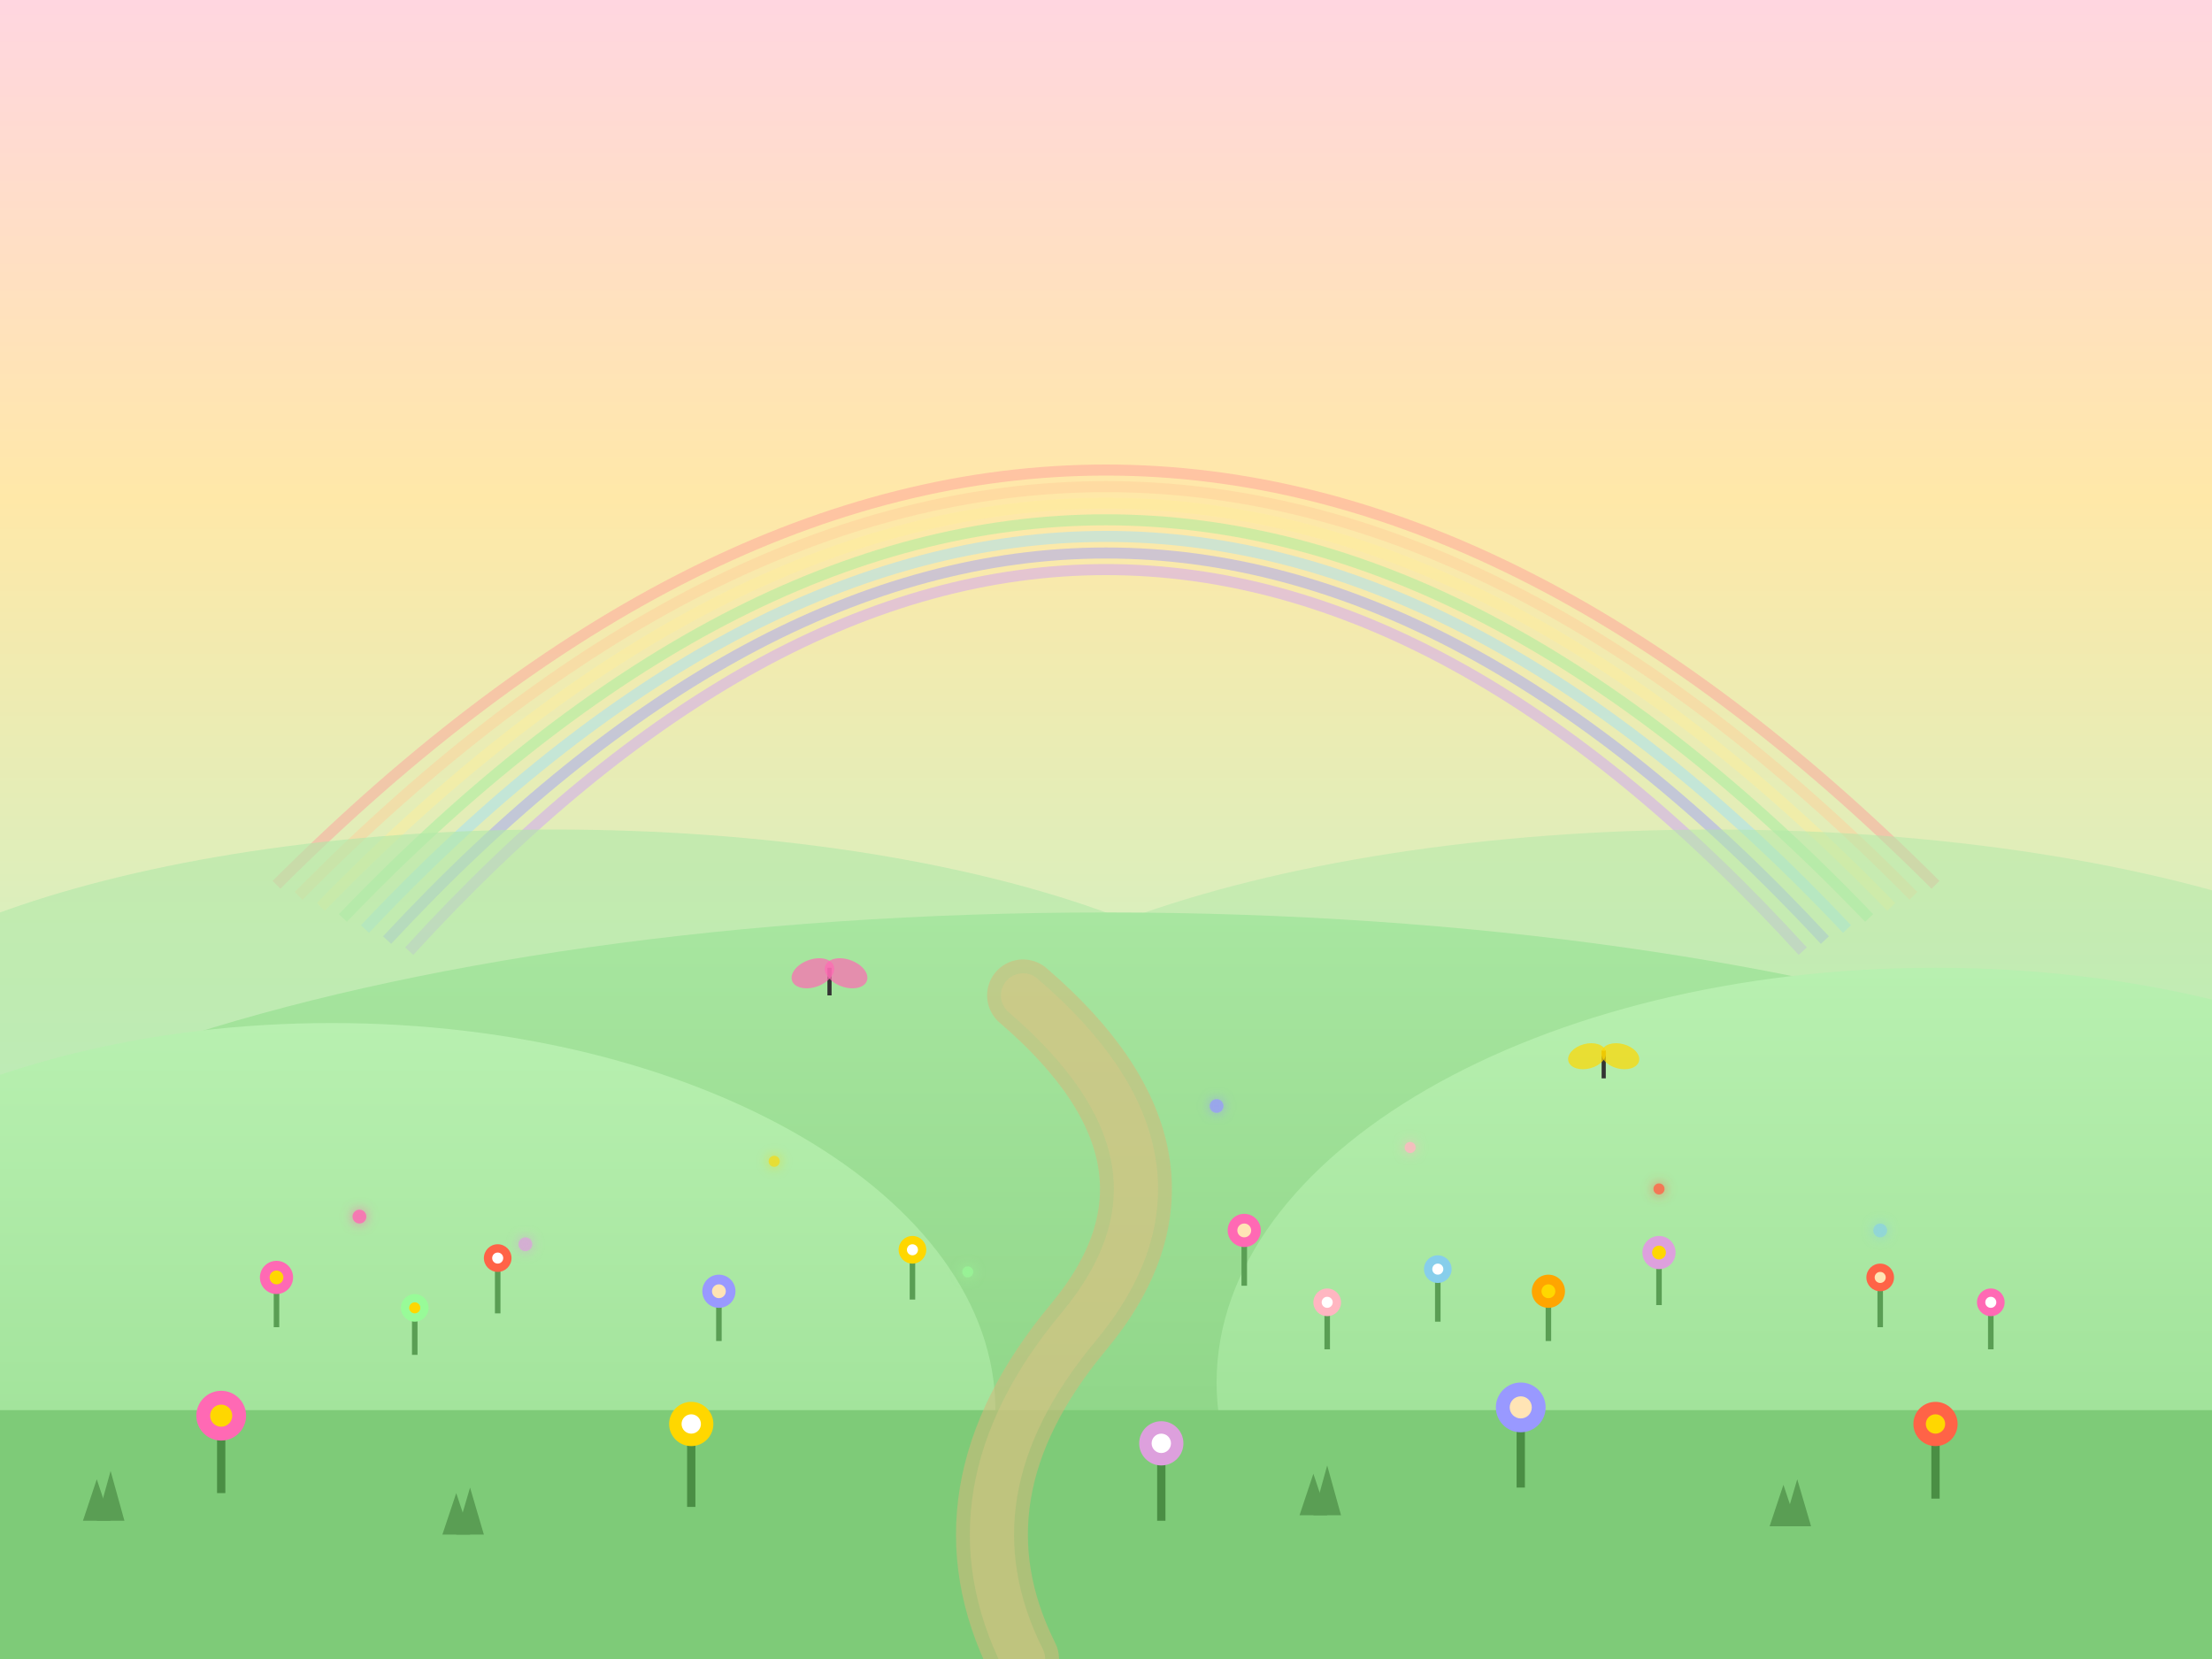
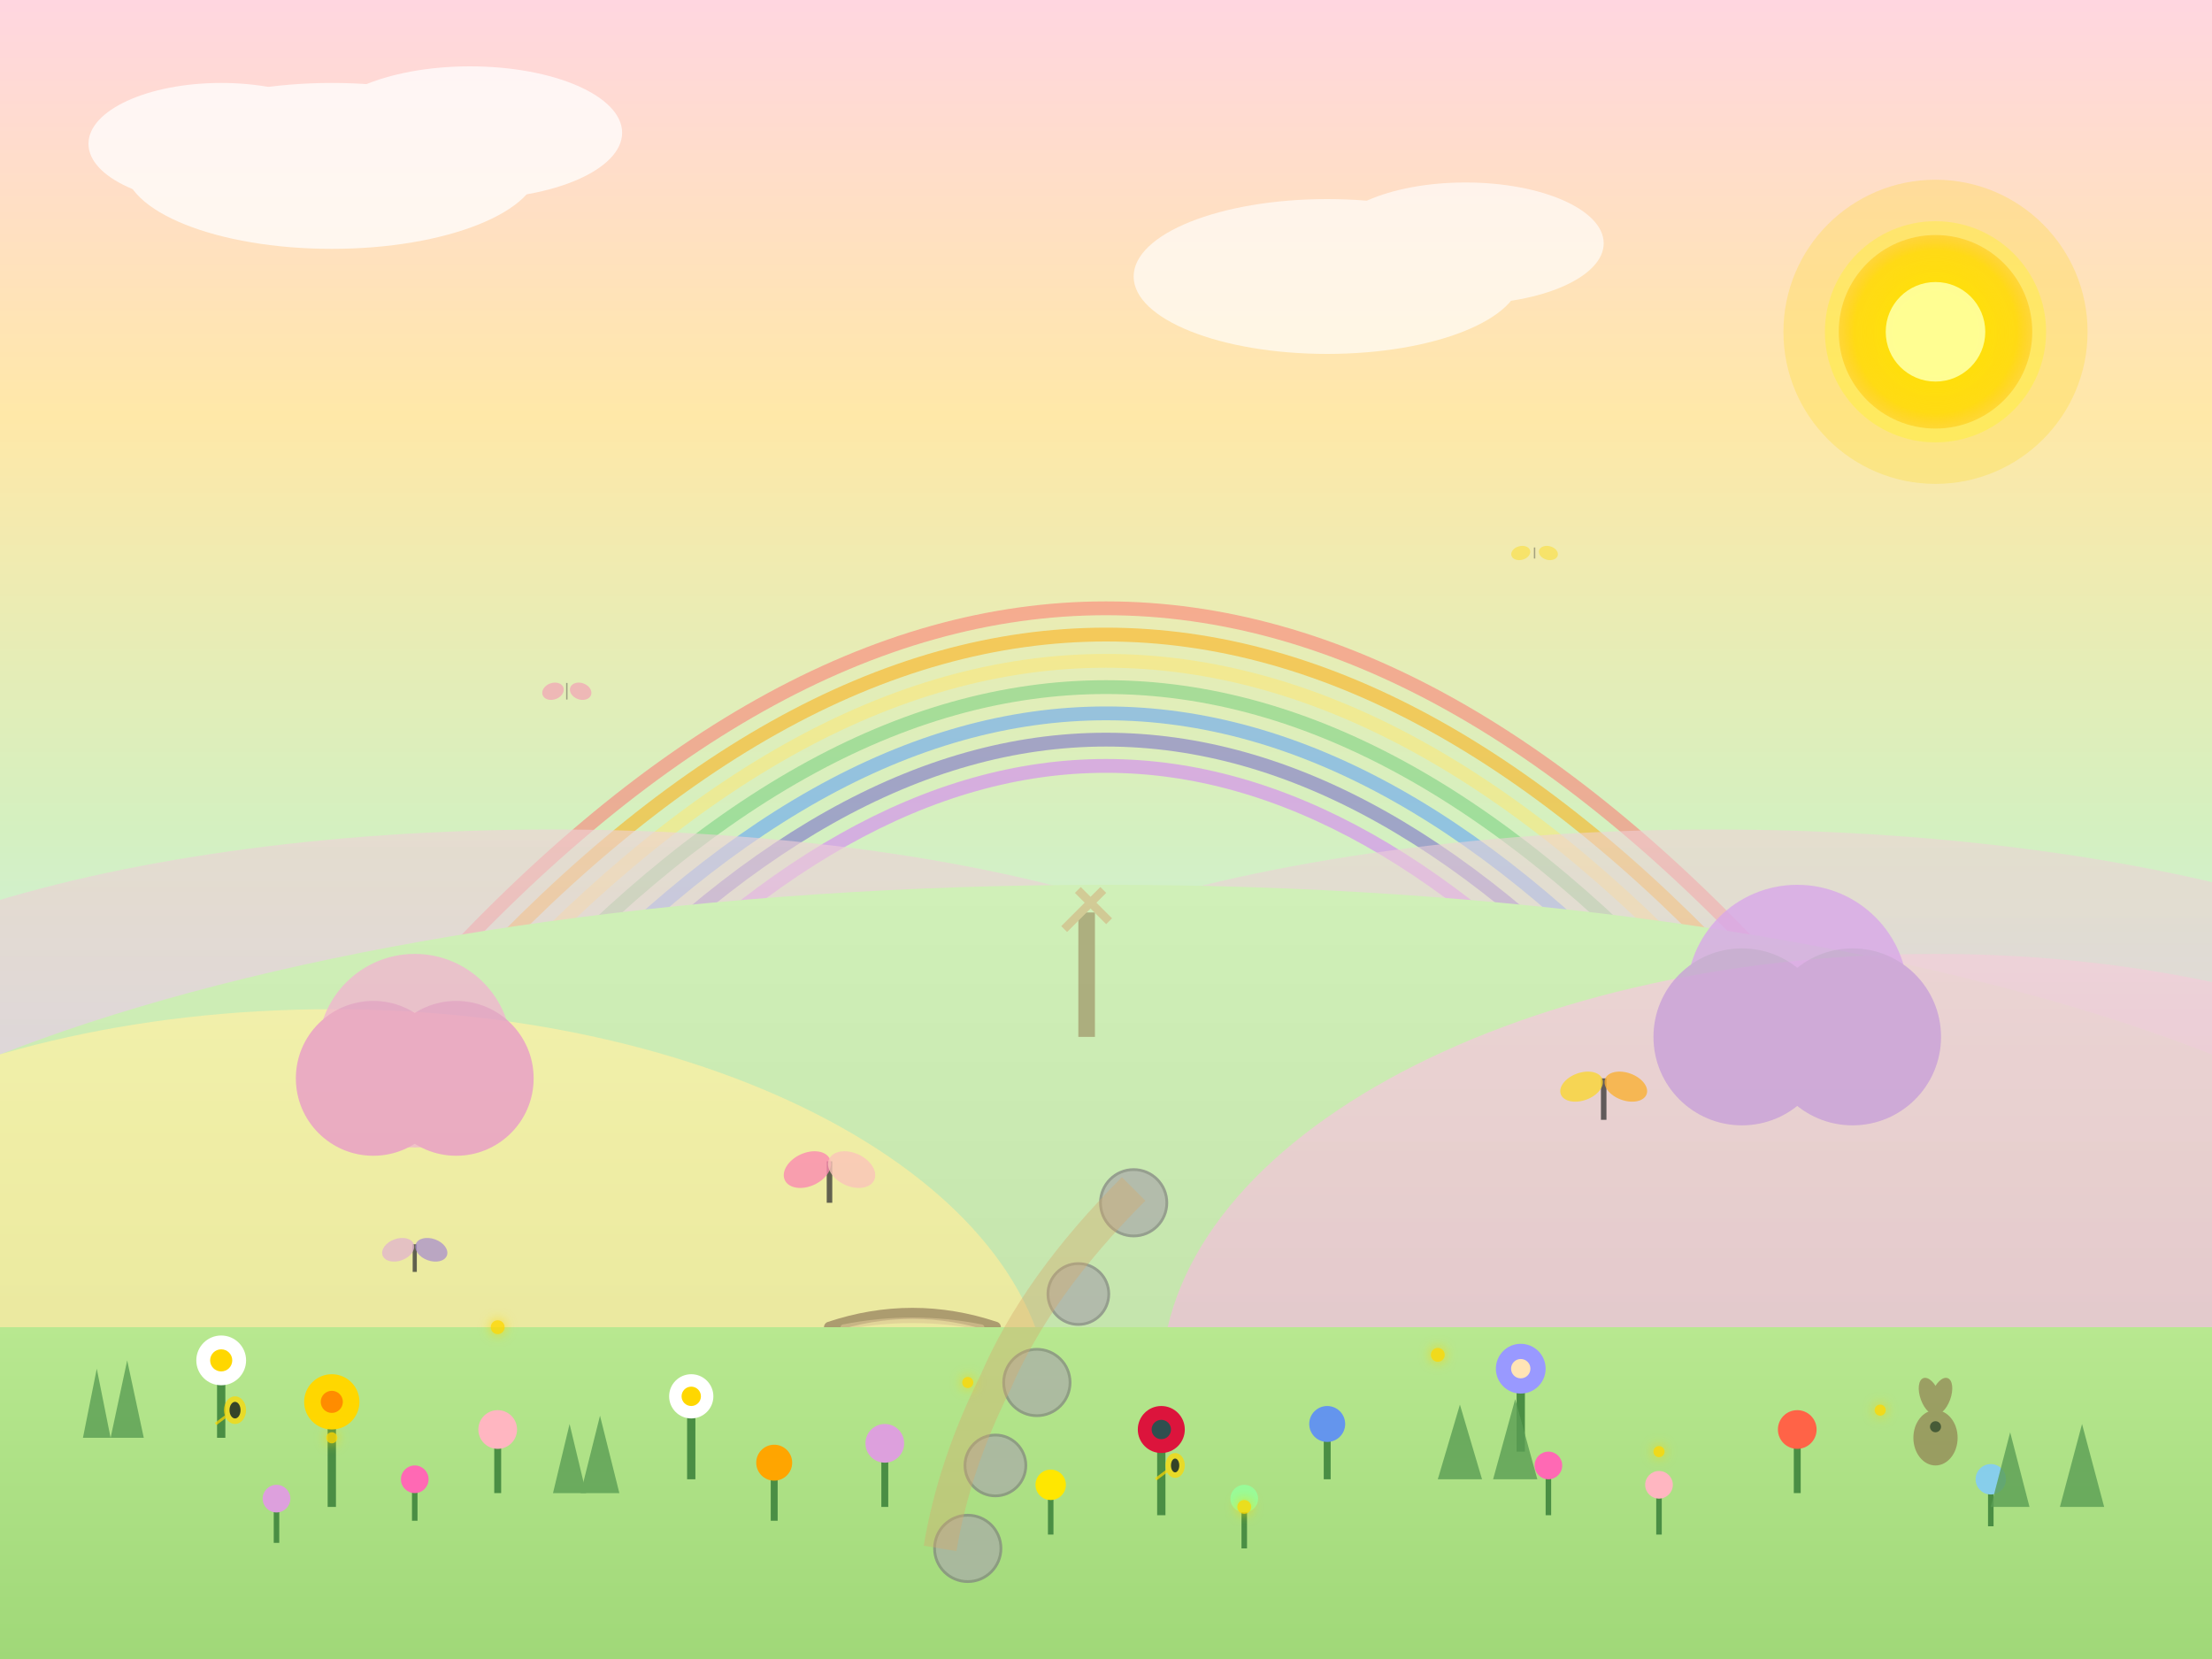
<svg xmlns="http://www.w3.org/2000/svg" viewBox="0 0 800 600">
  <defs>
    <linearGradient id="rm-sky" x1="0" y1="0" x2="0" y2="1">
      <stop offset="0%" stop-color="#ffd6e0" />
-       <stop offset="30%" stop-color="#ffe8a8" />
-       <stop offset="60%" stop-color="#d4f0c0" />
-       <stop offset="100%" stop-color="#c8e8ff" />
-     </linearGradient>
-     <linearGradient id="rm-hill1" x1="0" y1="0" x2="0" y2="1">
-       <stop offset="0%" stop-color="#a8e6a0" />
-       <stop offset="100%" stop-color="#7ecb78" />
-     </linearGradient>
-     <linearGradient id="rm-hill2" x1="0" y1="0" x2="0" y2="1">
-       <stop offset="0%" stop-color="#b8f0b0" />
-       <stop offset="100%" stop-color="#8ed888" />
+       <stop offset="25%" stop-color="#ffe8a8" />
+       <stop offset="50%" stop-color="#d4f0c0" />
+       <stop offset="75%" stop-color="#c8f0ff" />
+       <stop offset="100%" stop-color="#d0e0ff" />
+     </linearGradient>
+     <radialGradient id="rm-sun" cx="0.5" cy="0.5" r="0.6">
+       <stop offset="0%" stop-color="#FFE700" />
+       <stop offset="70%" stop-color="#FFD700" stop-opacity="0.8" />
+       <stop offset="100%" stop-color="#FFA500" stop-opacity="0" />
+     </radialGradient>
+     <linearGradient id="rm-hill-pink" x1="0" y1="0" x2="0" y2="1">
+       <stop offset="0%" stop-color="#f0d0d8" />
+       <stop offset="100%" stop-color="#e0b8c8" />
+     </linearGradient>
+     <linearGradient id="rm-hill-yellow" x1="0" y1="0" x2="0" y2="1">
+       <stop offset="0%" stop-color="#f5f0a8" />
+       <stop offset="100%" stop-color="#e8e090" />
+     </linearGradient>
+     <linearGradient id="rm-hill-green" x1="0" y1="0" x2="0" y2="1">
+       <stop offset="0%" stop-color="#d0f0b8" />
+       <stop offset="100%" stop-color="#b8d8a0" />
+     </linearGradient>
+     <linearGradient id="rm-ground" x1="0" y1="0" x2="0" y2="1">
+       <stop offset="0%" stop-color="#b8e890" />
+       <stop offset="100%" stop-color="#a0d878" />
    </linearGradient>
    <filter id="rm-glow">
+       <feGaussianBlur stdDeviation="3" result="blur" />
+       <feMerge>
+         <feMergeNode in="blur" />
+         <feMergeNode in="SourceGraphic" />
+       </feMerge>
+     </filter>
+     <filter id="rm-soft-glow">
      <feGaussianBlur stdDeviation="2" result="blur" />
      <feMerge>
        <feMergeNode in="blur" />
        <feMergeNode in="SourceGraphic" />
      </feMerge>
    </filter>
  </defs>
-   <rect width="800" height="600" fill="url(#rm-sky)" />
-   <g opacity="0.45" fill="none" stroke-width="4">
-     <path d="M100 320 Q400 20 700 320" stroke="#FF9999" />
-     <path d="M108 324 Q400 28 692 324" stroke="#FFCC99" />
-     <path d="M116 328 Q400 36 684 328" stroke="#FFEE99" />
-     <path d="M124 332 Q400 44 676 332" stroke="#99EE99" />
-     <path d="M132 336 Q400 52 668 336" stroke="#99DDFF" />
-     <path d="M140 340 Q400 60 660 340" stroke="#9999FF" />
-     <path d="M148 344 Q400 68 652 344" stroke="#CC99FF" />
+   <g id="bg-layer">
+     <rect width="800" height="600" fill="url(#rm-sky)" />
+     <g opacity="0.75">
+       <circle cx="700" cy="120" r="55" fill="#FFD700" opacity="0.3" />
+       <circle cx="700" cy="120" r="40" fill="#FFF700" opacity="0.4" />
+     </g>
+     <circle cx="700" cy="120" r="35" fill="url(#rm-sun)" />
+     <circle cx="700" cy="120" r="18" fill="#FFFF99" opacity="0.95" />
+     <g opacity="0.75" fill="white">
+       <ellipse cx="120" cy="60" rx="75" ry="30" />
+       <ellipse cx="170" cy="48" rx="55" ry="24" />
+       <ellipse cx="80" cy="52" rx="48" ry="22" />
+     </g>
+     <g opacity="0.65" fill="white">
+       <ellipse cx="480" cy="100" rx="70" ry="28" />
+       <ellipse cx="530" cy="88" rx="50" ry="22" />
+     </g>
+     <g opacity="0.5" fill="none" stroke-width="5" stroke-linecap="round">
+       <path d="M150 360 Q400 80 650 360" stroke="#FF6B6B" />
+       <path d="M160 364 Q400 95 640 364" stroke="#FFA500" />
+       <path d="M170 368 Q400 110 630 368" stroke="#FFE66D" />
+       <path d="M180 372 Q400 125 620 372" stroke="#6BCB77" />
+       <path d="M190 376 Q400 140 610 376" stroke="#4D96FF" />
+       <path d="M200 380 Q400 155 600 380" stroke="#6A5ACD" />
+       <path d="M210 384 Q400 170 590 384" stroke="#D46EFF" />
+     </g>
+     <g opacity="0.4">
+       <g fill="#FF69B4">
+         <ellipse cx="200" cy="250" rx="4" ry="3" transform="rotate(-20 200 250)" />
+         <ellipse cx="210" cy="250" rx="4" ry="3" transform="rotate(20 210 250)" />
+         <line x1="205" y1="247" x2="205" y2="253" stroke="#333" stroke-width="0.5" />
+       </g>
+       <g fill="#FFD700">
+         <ellipse cx="550" cy="200" rx="3.5" ry="2.5" transform="rotate(-15 550 200)" />
+         <ellipse cx="560" cy="200" rx="3.5" ry="2.5" transform="rotate(15 560 200)" />
+         <line x1="555" y1="198" x2="555" y2="202" stroke="#333" stroke-width="0.5" />
+       </g>
+     </g>
  </g>
-   <ellipse cx="200" cy="400" rx="280" ry="100" fill="#b0e8a8" opacity="0.6" />
-   <ellipse cx="620" cy="410" rx="300" ry="110" fill="#b0e8a8" opacity="0.5" />
-   <g opacity="0.5">
-     <circle cx="120" cy="370" r="3" fill="#FF69B4" />
-     <circle cx="180" cy="365" r="2.5" fill="#FFD700" />
-     <circle cx="250" cy="375" r="3" fill="#9999FF" />
-     <circle cx="550" cy="378" r="2.5" fill="#FF6347" />
-     <circle cx="650" cy="372" r="3" fill="#FFB6C1" />
-     <circle cx="720" cy="380" r="2.5" fill="#87CEEB" />
+   <g id="mid-layer">
+     <ellipse cx="200" cy="400" rx="300" ry="100" fill="url(#rm-hill-pink)" opacity="0.6" />
+     <ellipse cx="620" cy="410" rx="320" ry="110" fill="url(#rm-hill-pink)" opacity="0.55" />
+     <ellipse cx="400" cy="420" rx="250" ry="90" fill="url(#rm-hill-yellow)" opacity="0.5" />
+     <g opacity="0.55">
+       <circle cx="120" cy="370" r="3.5" fill="#FF69B4" />
+       <circle cx="180" cy="365" r="3" fill="#FFD700" />
+       <circle cx="280" cy="375" r="3.5" fill="#9999FF" />
+       <circle cx="520" cy="378" r="3" fill="#FF6347" />
+       <circle cx="650" cy="372" r="3.5" fill="#FFB6C1" />
+       <circle cx="730" cy="380" r="3" fill="#87CEEB" />
+     </g>
+     <ellipse cx="400" cy="490" rx="520" ry="170" fill="url(#rm-hill-green)" />
+     <ellipse cx="120" cy="510" rx="260" ry="145" fill="url(#rm-hill-yellow)" opacity="0.9" />
+     <ellipse cx="700" cy="500" rx="280" ry="155" fill="url(#rm-hill-pink)" opacity="0.85" />
+     <g opacity="0.8">
+       <circle cx="150" cy="380" r="35" fill="#F0B6D0" />
+       <circle cx="135" cy="390" r="28" fill="#E89BC8" />
+       <circle cx="165" cy="390" r="28" fill="#E89BC8" />
+       <circle cx="650" cy="360" r="40" fill="#D8A8E8" />
+       <circle cx="630" cy="375" r="32" fill="#C8A0D8" />
+       <circle cx="670" cy="375" r="32" fill="#C8A0D8" />
+     </g>
+     <g opacity="0.5">
+       <rect x="390" y="330" width="6" height="45" fill="#8B6F47" />
+       <g transform="rotate(45 393 330)">
+         <rect x="385" y="325" width="16" height="3" fill="#D4A574" />
+         <rect x="390" y="320" width="3" height="20" fill="#D4A574" />
+       </g>
+     </g>
+     <g opacity="0.65">
+       <path d="M300 480 Q330 470 360 480" fill="none" stroke="#8B7355" stroke-width="4" stroke-linecap="round" />
+       <path d="M305 480 Q330 475 355 480" fill="none" stroke="#D2B48C" stroke-width="2" stroke-linecap="round" opacity="0.6" />
+     </g>
+     <path d="M280 510 Q330 495 380 510" fill="none" stroke="#87CEEB" stroke-width="8" opacity="0.4" />
  </g>
-   <ellipse cx="400" cy="490" rx="480" ry="160" fill="url(#rm-hill1)" />
-   <ellipse cx="120" cy="510" rx="240" ry="140" fill="url(#rm-hill2)" />
-   <ellipse cx="700" cy="500" rx="260" ry="150" fill="url(#rm-hill2)" />
-   <rect x="0" y="510" width="800" height="90" fill="#7ecb78" />
-   <path d="M370 600 Q340 540 390 480 Q440 420 370 360" fill="none" stroke="#d4b87a" stroke-width="26" stroke-linecap="round" opacity="0.55" />
-   <path d="M370 600 Q340 540 390 480 Q440 420 370 360" fill="none" stroke="#e0c888" stroke-width="16" stroke-linecap="round" opacity="0.35" />
-   <g>
-     <line x1="100" y1="480" x2="100" y2="465" stroke="#5a9e54" stroke-width="2" />
-     <line x1="180" y1="475" x2="180" y2="458" stroke="#5a9e54" stroke-width="2" />
-     <line x1="260" y1="485" x2="260" y2="470" stroke="#5a9e54" stroke-width="2" />
-     <line x1="330" y1="470" x2="330" y2="455" stroke="#5a9e54" stroke-width="2" />
-     <line x1="450" y1="465" x2="450" y2="448" stroke="#5a9e54" stroke-width="2" />
-     <line x1="520" y1="478" x2="520" y2="462" stroke="#5a9e54" stroke-width="2" />
-     <line x1="600" y1="472" x2="600" y2="456" stroke="#5a9e54" stroke-width="2" />
-     <line x1="680" y1="480" x2="680" y2="465" stroke="#5a9e54" stroke-width="2" />
-     <line x1="150" y1="490" x2="150" y2="476" stroke="#5a9e54" stroke-width="2" />
-     <line x1="480" y1="488" x2="480" y2="474" stroke="#5a9e54" stroke-width="2" />
-     <line x1="560" y1="485" x2="560" y2="470" stroke="#5a9e54" stroke-width="2" />
-     <line x1="720" y1="488" x2="720" y2="474" stroke="#5a9e54" stroke-width="2" />
-     <circle cx="100" cy="462" r="6" fill="#FF69B4" />
-     <circle cx="100" cy="462" r="2.5" fill="#FFD700" />
-     <circle cx="180" cy="455" r="5" fill="#FF6347" />
-     <circle cx="180" cy="455" r="2" fill="#FFF" />
-     <circle cx="260" cy="467" r="6" fill="#9999FF" />
-     <circle cx="260" cy="467" r="2.5" fill="#FFE4B5" />
-     <circle cx="330" cy="452" r="5" fill="#FFD700" />
-     <circle cx="330" cy="452" r="2" fill="#FFF" />
-     <circle cx="450" cy="445" r="6" fill="#FF69B4" />
-     <circle cx="450" cy="445" r="2.5" fill="#FFE4B5" />
-     <circle cx="520" cy="459" r="5" fill="#87CEEB" />
-     <circle cx="520" cy="459" r="2" fill="#FFF" />
-     <circle cx="600" cy="453" r="6" fill="#DDA0DD" />
-     <circle cx="600" cy="453" r="2.5" fill="#FFD700" />
-     <circle cx="680" cy="462" r="5" fill="#FF6347" />
-     <circle cx="680" cy="462" r="2" fill="#FFE4B5" />
-     <circle cx="150" cy="473" r="5" fill="#98FB98" />
-     <circle cx="150" cy="473" r="2" fill="#FFD700" />
-     <circle cx="480" cy="471" r="5" fill="#FFB6C1" />
-     <circle cx="480" cy="471" r="2" fill="#FFF" />
-     <circle cx="560" cy="467" r="6" fill="#FFA500" />
-     <circle cx="560" cy="467" r="2.5" fill="#FFD700" />
-     <circle cx="720" cy="471" r="5" fill="#FF69B4" />
-     <circle cx="720" cy="471" r="2" fill="#FFF" />
-   </g>
-   <g>
-     <line x1="80" y1="540" x2="80" y2="515" stroke="#4a8e44" stroke-width="3" />
-     <circle cx="80" cy="512" r="9" fill="#FF69B4" />
-     <circle cx="80" cy="512" r="4" fill="#FFD700" />
-     <line x1="250" y1="545" x2="250" y2="518" stroke="#4a8e44" stroke-width="3" />
-     <circle cx="250" cy="515" r="8" fill="#FFD700" />
-     <circle cx="250" cy="515" r="3.5" fill="#FFF" />
-     <line x1="550" y1="538" x2="550" y2="512" stroke="#4a8e44" stroke-width="3" />
-     <circle cx="550" cy="509" r="9" fill="#9999FF" />
-     <circle cx="550" cy="509" r="4" fill="#FFE4B5" />
-     <line x1="700" y1="542" x2="700" y2="518" stroke="#4a8e44" stroke-width="3" />
-     <circle cx="700" cy="515" r="8" fill="#FF6347" />
-     <circle cx="700" cy="515" r="3.5" fill="#FFD700" />
-     <line x1="420" y1="550" x2="420" y2="525" stroke="#4a8e44" stroke-width="3" />
-     <circle cx="420" cy="522" r="8" fill="#DDA0DD" />
-     <circle cx="420" cy="522" r="3.5" fill="#FFF" />
-   </g>
-   <g fill="#5a9e54">
-     <path d="M30 550 L35 535 L40 550" />
-     <path d="M35 550 L40 532 L45 550" />
-     <path d="M160 555 L165 540 L170 555" />
-     <path d="M165 555 L170 538 L175 555" />
-     <path d="M470 548 L475 533 L480 548" />
-     <path d="M475 548 L480 530 L485 548" />
-     <path d="M640 552 L645 537 L650 552" />
-     <path d="M645 552 L650 535 L655 552" />
-   </g>
-   <g>
-     <line x1="300" y1="350" x2="300" y2="360" stroke="#333" stroke-width="1.5" />
-     <ellipse cx="294" cy="352" rx="8" ry="5" fill="#FF69B4" opacity="0.7" transform="rotate(-20 294 352)" />
-     <ellipse cx="306" cy="352" rx="8" ry="5" fill="#FF69B4" opacity="0.7" transform="rotate(20 306 352)" />
-     <line x1="580" y1="380" x2="580" y2="390" stroke="#333" stroke-width="1.5" />
-     <ellipse cx="574" cy="382" rx="7" ry="4.5" fill="#FFD700" opacity="0.7" transform="rotate(-15 574 382)" />
-     <ellipse cx="586" cy="382" rx="7" ry="4.5" fill="#FFD700" opacity="0.7" transform="rotate(15 586 382)" />
-   </g>
-   <g filter="url(#rm-glow)">
-     <circle cx="130" cy="440" r="2.5" fill="#FF69B4" opacity="0.8">
-       <animate attributeName="opacity" values="0.3;1;0.3" dur="2s" repeatCount="indefinite" />
-     </circle>
-     <circle cx="280" cy="420" r="2" fill="#FFD700" opacity="0.6">
-       <animate attributeName="opacity" values="1;0.3;1" dur="1.8s" repeatCount="indefinite" />
-     </circle>
-     <circle cx="440" cy="400" r="2.5" fill="#9999FF" opacity="0.7">
-       <animate attributeName="opacity" values="0.5;1;0.5" dur="2.2s" repeatCount="indefinite" />
-     </circle>
-     <circle cx="600" cy="430" r="2" fill="#FF6347" opacity="0.8">
-       <animate attributeName="opacity" values="0.3;1;0.3" dur="1.6s" repeatCount="indefinite" />
-     </circle>
-     <circle cx="350" cy="460" r="2" fill="#98FB98" opacity="0.6">
-       <animate attributeName="opacity" values="1;0.4;1" dur="2.5s" repeatCount="indefinite" />
-     </circle>
-     <circle cx="190" cy="450" r="2.5" fill="#DDA0DD" opacity="0.7">
-       <animate attributeName="opacity" values="0.4;1;0.4" dur="1.9s" repeatCount="indefinite" />
-     </circle>
-     <circle cx="510" cy="415" r="2" fill="#FFB6C1" opacity="0.8">
-       <animate attributeName="opacity" values="0.6;1;0.6" dur="2.1s" repeatCount="indefinite" />
-     </circle>
-     <circle cx="680" cy="445" r="2.5" fill="#87CEEB" opacity="0.6">
-       <animate attributeName="opacity" values="0.3;0.9;0.3" dur="2.3s" repeatCount="indefinite" />
-     </circle>
+   <g id="fg-layer">
+     <rect x="0" y="480" width="800" height="120" fill="url(#rm-ground)" />
+     <g opacity="0.7" fill="#A9A9A9" stroke="#808080" stroke-width="1">
+       <circle cx="350" cy="560" r="12" />
+       <circle cx="360" cy="530" r="11" />
+       <circle cx="375" cy="500" r="12" />
+       <circle cx="390" cy="468" r="11" />
+       <circle cx="410" cy="435" r="12" />
+     </g>
+     <path d="M340 560 Q345 530 360 500 Q375 465 410 430" fill="none" stroke="#D4A96E" stroke-width="12" opacity="0.4" />
+     <g>
+       <line x1="80" y1="520" x2="80" y2="495" stroke="#4a8e44" stroke-width="3" />
+       <circle cx="80" cy="492" r="9" fill="#FFF" />
+       <circle cx="80" cy="492" r="4" fill="#FFD700" />
+       <line x1="250" y1="535" x2="250" y2="508" stroke="#4a8e44" stroke-width="3" />
+       <circle cx="250" cy="505" r="8" fill="#FFF" />
+       <circle cx="250" cy="505" r="3.5" fill="#FFD700" />
+       <line x1="550" y1="525" x2="550" y2="498" stroke="#4a8e44" stroke-width="3" />
+       <circle cx="550" cy="495" r="9" fill="#9999FF" />
+       <circle cx="550" cy="495" r="3.5" fill="#FFE4B5" />
+       <line x1="120" y1="545" x2="120" y2="510" stroke="#4a8e44" stroke-width="3" />
+       <circle cx="120" cy="507" r="10" fill="#FFD700" />
+       <circle cx="120" cy="507" r="4" fill="#FF8C00" />
+       <line x1="420" y1="548" x2="420" y2="520" stroke="#4a8e44" stroke-width="3" />
+       <circle cx="420" cy="517" r="8.5" fill="#DC143C" />
+       <circle cx="420" cy="517" r="3.5" fill="#2F4F4F" />
+     </g>
+     <g>
+       <line x1="180" y1="540" x2="180" y2="520" stroke="#4a8e44" stroke-width="2.5" />
+       <circle cx="180" cy="517" r="7" fill="#FFB6C1" />
+       <line x1="320" y1="545" x2="320" y2="525" stroke="#4a8e44" stroke-width="2.5" />
+       <circle cx="320" cy="522" r="7" fill="#DDA0DD" />
+       <line x1="480" y1="535" x2="480" y2="518" stroke="#4a8e44" stroke-width="2.5" />
+       <circle cx="480" cy="515" r="6.5" fill="#6495ED" />
+       <line x1="650" y1="540" x2="650" y2="520" stroke="#4a8e44" stroke-width="2.5" />
+       <circle cx="650" cy="517" r="7" fill="#FF6347" />
+       <line x1="280" y1="550" x2="280" y2="532" stroke="#4a8e44" stroke-width="2.5" />
+       <circle cx="280" cy="529" r="6.5" fill="#FFA500" />
+     </g>
+     <g>
+       <line x1="150" y1="550" x2="150" y2="538" stroke="#4a8e44" stroke-width="2" />
+       <circle cx="150" cy="535" r="5" fill="#FF69B4" />
+       <line x1="380" y1="555" x2="380" y2="540" stroke="#4a8e44" stroke-width="2" />
+       <circle cx="380" cy="537" r="5.5" fill="#FFE700" />
+       <line x1="560" y1="548" x2="560" y2="533" stroke="#4a8e44" stroke-width="2" />
+       <circle cx="560" cy="530" r="5" fill="#FF69B4" />
+       <line x1="720" y1="552" x2="720" y2="538" stroke="#4a8e44" stroke-width="2" />
+       <circle cx="720" cy="535" r="5.5" fill="#87CEEB" />
+       <line x1="100" y1="558" x2="100" y2="545" stroke="#4a8e44" stroke-width="2" />
+       <circle cx="100" cy="542" r="5" fill="#DDA0DD" />
+       <line x1="450" y1="560" x2="450" y2="545" stroke="#4a8e44" stroke-width="2" />
+       <circle cx="450" cy="542" r="5" fill="#98FB98" />
+       <line x1="600" y1="555" x2="600" y2="540" stroke="#4a8e44" stroke-width="2" />
+       <circle cx="600" cy="537" r="5" fill="#FFB6C1" />
+     </g>
+     <g fill="#5a9e54" opacity="0.8">
+       <path d="M30 520 L35 495 L40 520" />
+       <path d="M40 520 L46 492 L52 520" />
+       <path d="M200 540 L206 515 L212 540" />
+       <path d="M210 540 L217 512 L224 540" />
+       <path d="M520 535 L528 508 L536 535" />
+       <path d="M540 535 L548 506 L556 535" />
+       <path d="M720 545 L727 518 L734 545" />
+       <path d="M745 545 L753 515 L761 545" />
+     </g>
+     <g opacity="0.75">
+       <line x1="300" y1="420" x2="300" y2="435" stroke="#333" stroke-width="2" />
+       <ellipse cx="292" cy="423" rx="9" ry="6" fill="#FF69B4" opacity="0.8" transform="rotate(-25 292 423)" />
+       <ellipse cx="308" cy="423" rx="9" ry="6" fill="#FFB6C1" opacity="0.8" transform="rotate(25 308 423)" />
+       <line x1="580" y1="390" x2="580" y2="405" stroke="#333" stroke-width="2" />
+       <ellipse cx="572" cy="393" rx="8" ry="5" fill="#FFD700" opacity="0.8" transform="rotate(-20 572 393)" />
+       <ellipse cx="588" cy="393" rx="8" ry="5" fill="#FFA500" opacity="0.8" transform="rotate(20 588 393)" />
+       <line x1="150" y1="450" x2="150" y2="460" stroke="#333" stroke-width="1.5" />
+       <ellipse cx="144" cy="452" rx="6" ry="4" fill="#DDA0DD" opacity="0.75" transform="rotate(-20 144 452)" />
+       <ellipse cx="156" cy="452" rx="6" ry="4" fill="#9370DB" opacity="0.75" transform="rotate(20 156 452)" />
+     </g>
+     <g opacity="0.7">
+       <ellipse cx="85" cy="510" rx="4" ry="5" fill="#FFD700" />
+       <ellipse cx="85" cy="510" rx="2" ry="3" fill="#000" />
+       <line x1="82" y1="512" x2="78" y2="515" stroke="#FFD700" stroke-width="1" />
+       <ellipse cx="425" cy="530" rx="3.5" ry="4.5" fill="#FFD700" />
+       <ellipse cx="425" cy="530" rx="1.5" ry="2.5" fill="#000" />
+       <line x1="422" y1="532" x2="418" y2="535" stroke="#FFD700" stroke-width="1" />
+     </g>
+     <g opacity="0.6" fill="#8B6F47">
+       <ellipse cx="700" cy="520" rx="8" ry="10" />
+       <ellipse cx="698" cy="505" rx="3.5" ry="7" transform="rotate(-20 698 505)" />
+       <ellipse cx="702" cy="505" rx="3.5" ry="7" transform="rotate(20 702 505)" />
+       <circle cx="700" cy="516" r="2" fill="#000" />
+     </g>
+     <g filter="url(#rm-soft-glow)" fill="#FFD700" opacity="0.8">
+       <circle cx="180" cy="480" r="2.5">
+         <animate attributeName="opacity" values="0.3;1;0.3" dur="2s" repeatCount="indefinite" />
+       </circle>
+       <circle cx="350" cy="500" r="2">
+         <animate attributeName="opacity" values="0.4;0.95;0.4" dur="1.8s" repeatCount="indefinite" />
+       </circle>
+       <circle cx="520" cy="490" r="2.5">
+         <animate attributeName="opacity" values="0.5;1;0.5" dur="2.2s" repeatCount="indefinite" />
+       </circle>
+       <circle cx="680" cy="510" r="2">
+         <animate attributeName="opacity" values="0.3;0.9;0.3" dur="1.6s" repeatCount="indefinite" />
+       </circle>
+       <circle cx="120" cy="520" r="2">
+         <animate attributeName="opacity" values="0.4;1;0.4" dur="2.5s" repeatCount="indefinite" />
+       </circle>
+       <circle cx="450" cy="545" r="2.5">
+         <animate attributeName="opacity" values="0.6;0.9;0.6" dur="1.9s" repeatCount="indefinite" />
+       </circle>
+       <circle cx="600" cy="525" r="2">
+         <animate attributeName="opacity" values="0.3;0.95;0.3" dur="2.3s" repeatCount="indefinite" />
+       </circle>
+     </g>
  </g>
</svg>
